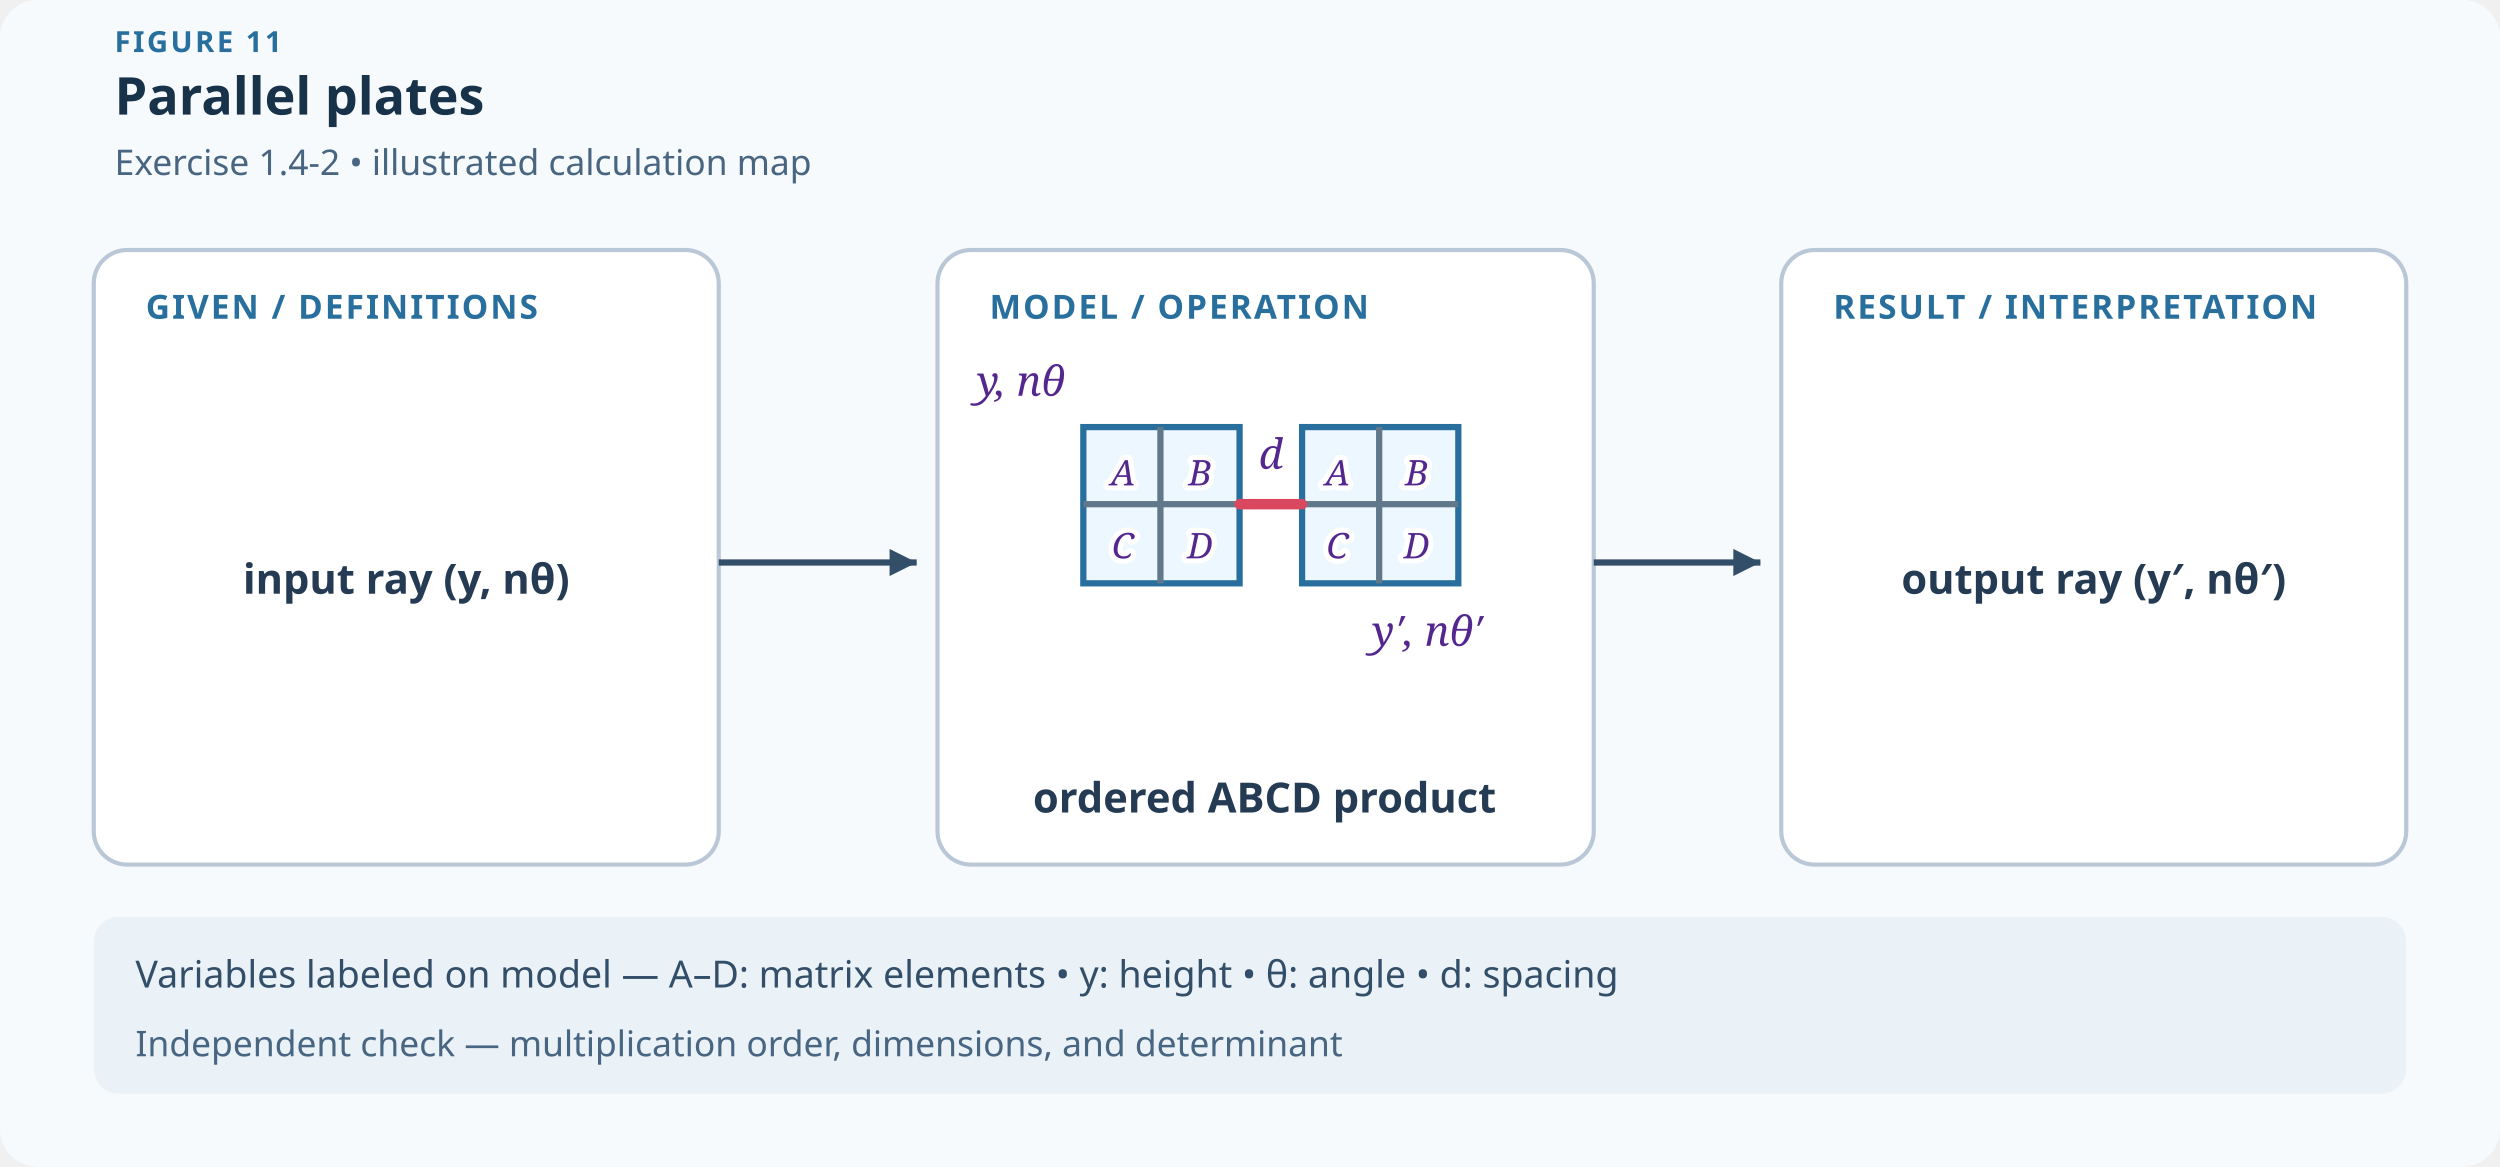
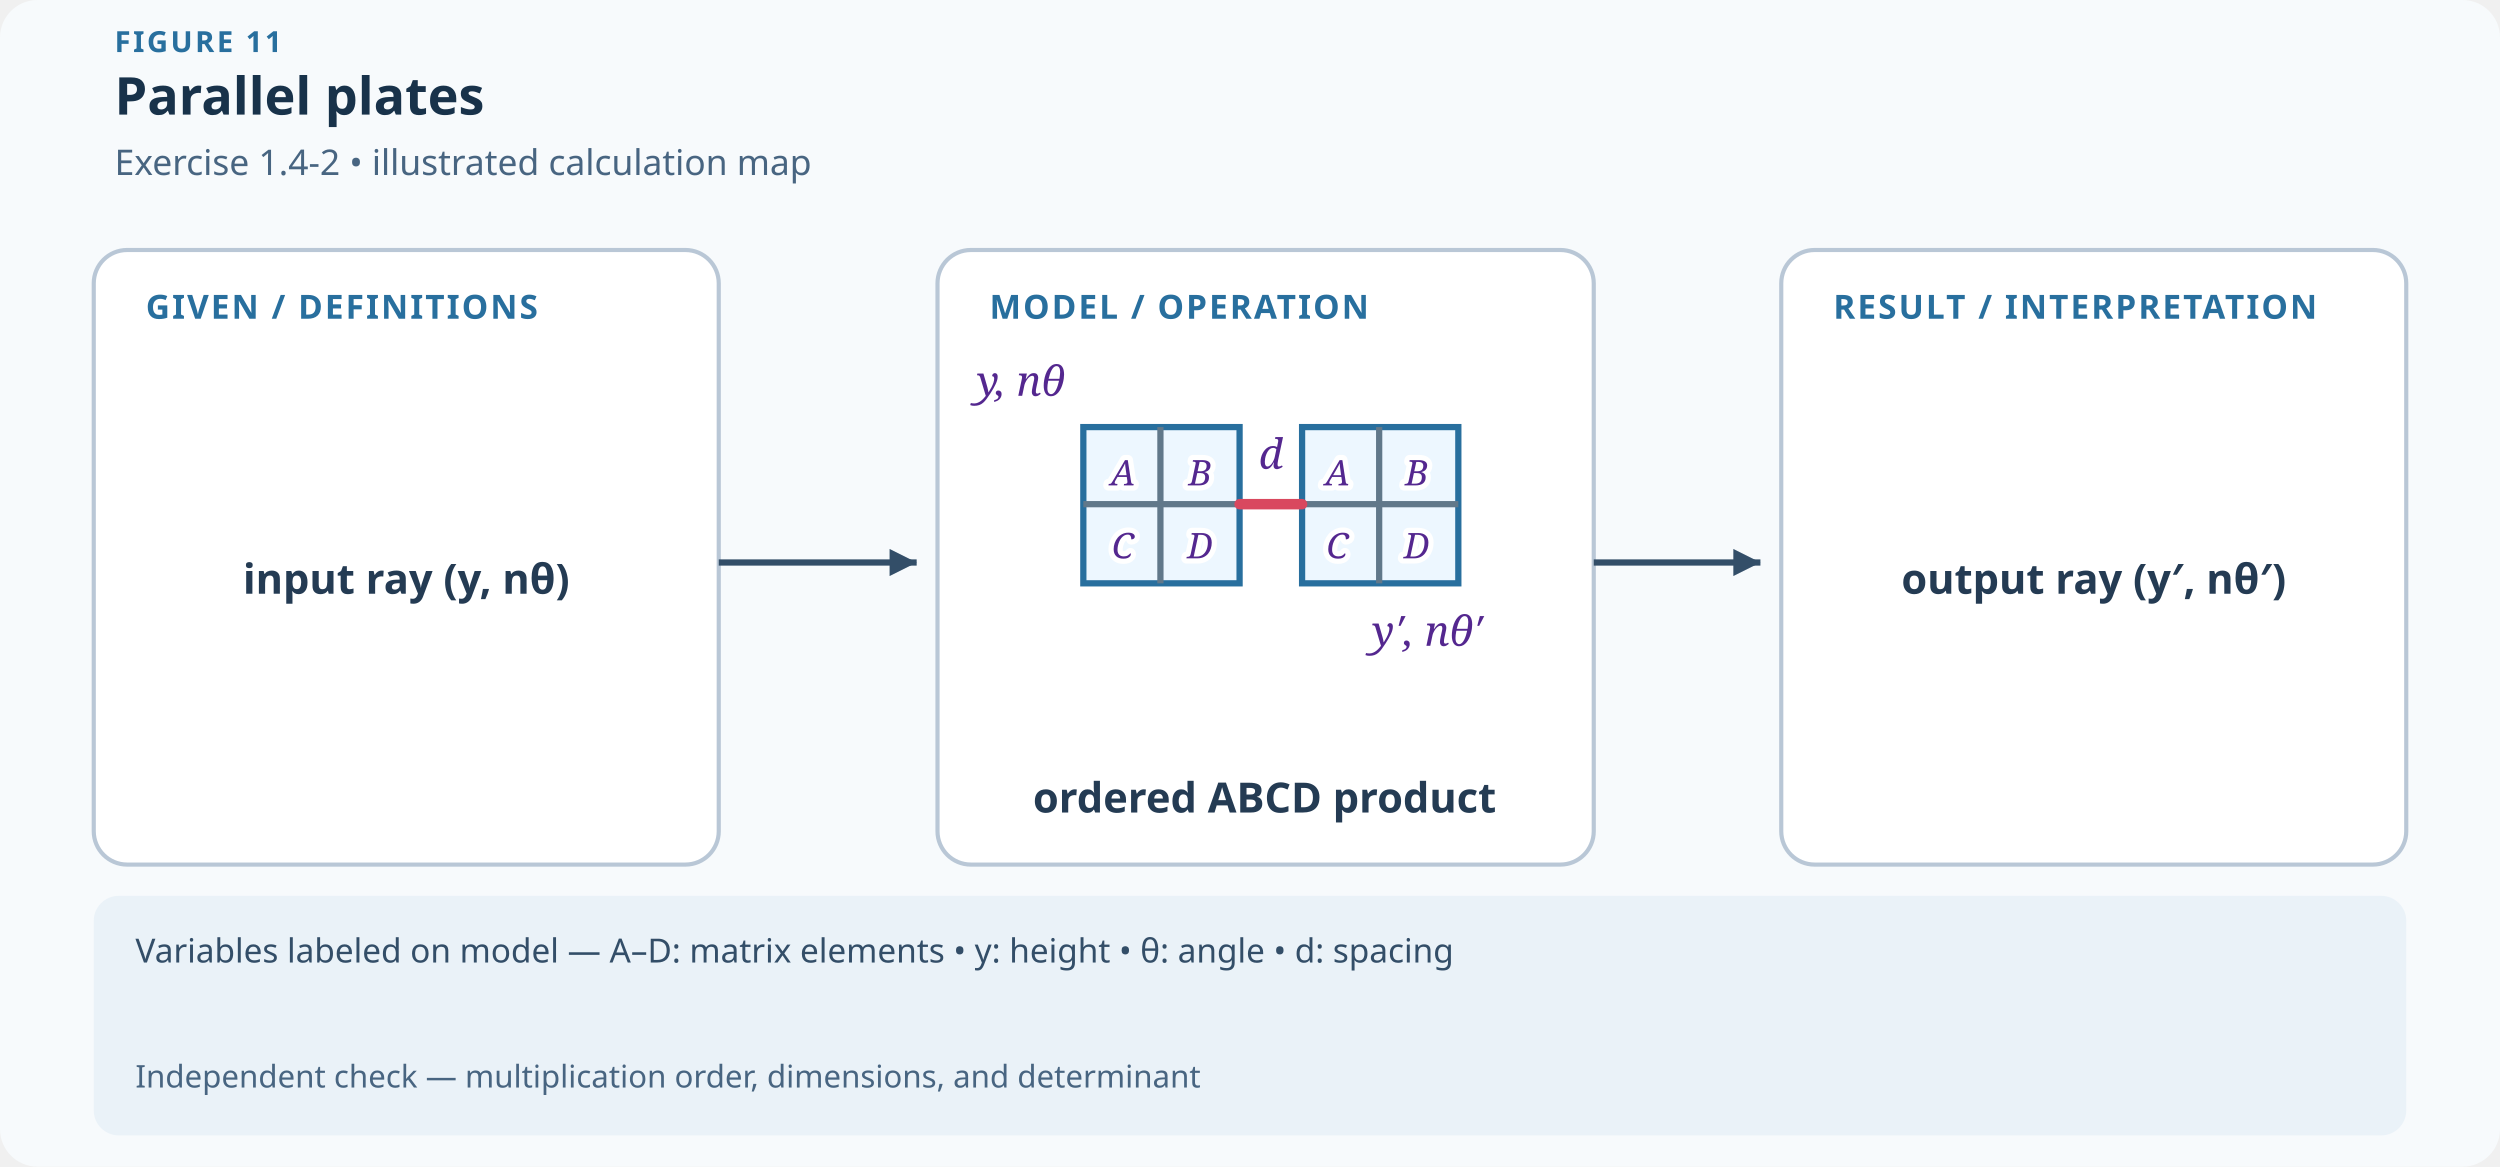
<svg xmlns="http://www.w3.org/2000/svg" width="1200" height="560" viewBox="0 0 1200 560" role="img" aria-labelledby="title desc" data-category="matrix" data-figure="11">
  <defs>
    <style>
-       .bg{fill:#f7fafc}.card{fill:#fff;stroke:#b9c7d6;stroke-width:2}.band{fill:#eaf2f8}.figureid{font:700 14px sans-serif;fill:#286f9e;letter-spacing:1.2px}.head{font:700 25px sans-serif;fill:#18324a}.sub{font:17px sans-serif;fill:#486581}.tag{font:700 16px sans-serif;fill:#286f9e;letter-spacing:1px}.label{font:700 20px sans-serif;fill:#243b53;text-anchor:middle}.legend{font:18px sans-serif;fill:#334e68}.check{font:17px sans-serif;fill:#486581}.accent{fill:none;stroke:#d9485f;stroke-width:5;stroke-linecap:round;stroke-linejoin:round}.accent2{fill:none;stroke:#8b5cf6;stroke-width:4;stroke-linecap:round;stroke-linejoin:round}.optic{fill:none;stroke:#286f9e;stroke-width:5}.thin{fill:none;stroke:#61788a;stroke-width:3}.axis{fill:none;stroke:#8295a5;stroke-width:2}.point{fill:#173f5f}.iconbox{fill:#edf7ff;stroke:#286f9e;stroke-width:3}.opticfill{fill:#286f9e}.layer1{fill:#d9ecff;stroke:#286f9e;stroke-width:2}.layer2{fill:#e7f7ee;stroke:#2b7a78;stroke-width:2}.icontext{font:italic 22px serif;fill:#6d28d9}.var{font:italic 20px serif;fill:#54278f;text-anchor:middle;paint-order:stroke;stroke:#fff;stroke-width:5px;stroke-linejoin:round}.smallvar{font-size:17px}.callout{fill:none;stroke:#54278f;stroke-width:2}.tick{fill:none;stroke:#54278f;stroke-width:2}.flow{stroke:#334e68;stroke-width:3;marker-end:url(#arrow)}
+       .bg{fill:#f7fafc}.card{fill:#fff;stroke:#b9c7d6;stroke-width:2}.band{fill:#eaf2f8}.figureid{font:700 14px sans-serif;fill:#286f9e;letter-spacing:1.2px}.head{font:700 25px sans-serif;fill:#18324a}.sub{font:17px sans-serif;fill:#486581}.tag{font:700 16px sans-serif;fill:#286f9e;letter-spacing:1px}.label{font:700 20px sans-serif;fill:#243b53;text-anchor:middle}.legend{font:16px sans-serif;fill:#334e68}.check{font:15px sans-serif;fill:#486581}.accent{fill:none;stroke:#d9485f;stroke-width:5;stroke-linecap:round;stroke-linejoin:round}.accent2{fill:none;stroke:#8b5cf6;stroke-width:4;stroke-linecap:round;stroke-linejoin:round}.optic{fill:none;stroke:#286f9e;stroke-width:5}.thin{fill:none;stroke:#61788a;stroke-width:3}.axis{fill:none;stroke:#8295a5;stroke-width:2}.point{fill:#173f5f}.iconbox{fill:#edf7ff;stroke:#286f9e;stroke-width:3}.opticfill{fill:#286f9e}.layer1{fill:#d9ecff;stroke:#286f9e;stroke-width:2}.layer2{fill:#e7f7ee;stroke:#2b7a78;stroke-width:2}.icontext{font:italic 22px serif;fill:#6d28d9}.var{font:italic 20px serif;fill:#54278f;text-anchor:middle;paint-order:stroke;stroke:#fff;stroke-width:5px;stroke-linejoin:round}.smallvar{font-size:17px}.annotation{font:14px sans-serif;fill:#486581;text-anchor:middle;paint-order:stroke;stroke:#fff;stroke-width:4px}.callout{fill:none;stroke:#54278f;stroke-width:2}.tick{fill:none;stroke:#54278f;stroke-width:2}.flow{stroke:#334e68;stroke-width:3;marker-end:url(#arrow)}
    </style>
    <marker id="arrow" markerUnits="userSpaceOnUse" markerWidth="13" markerHeight="13" refX="13" refY="6.5" orient="auto">
      <path d="M0,0 L13,6.5 L0,13 Z" fill="#334e68" />
    </marker>
  </defs>
  <rect class="bg" width="1200" height="560" rx="18" />
  <text class="figureid" x="55" y="25">FIGURE 11</text>
  <text class="head" x="55" y="55">Parallel plates</text>
  <text class="sub" x="55" y="84">Exercise 1.4-2 • illustrated calculation map</text>
  <rect class="card" x="45" y="120" width="300" height="295" rx="16" />
  <rect class="card" x="450" y="120" width="315" height="295" rx="16" />
  <rect class="card" x="855" y="120" width="300" height="295" rx="16" />
  <text class="tag" x="70" y="153">GIVEN / DEFINITIONS</text>
  <text class="tag" x="475" y="153">MODEL / OPERATION</text>
  <text class="tag" x="880" y="153">RESULT / INTERPRETATION</text>
  <text class="label" x="195">
    <tspan x="195" y="285">input ray (y, nθ)</tspan>
  </text>
  <text class="label" x="607">
    <tspan x="607" y="390">ordered ABCD product</tspan>
  </text>
  <text class="label" x="1005">
    <tspan x="1005" y="285">output ray (y′, nθ′)</tspan>
  </text>
  <line class="flow" x1="345" y1="270" x2="440" y2="270" />
  <line class="flow" x1="765" y1="270" x2="845" y2="270" />
  <rect class="iconbox" x="520" y="205" width="75" height="75" />
  <path class="thin" d="M557 205 V280 M520 242 H595" />
  <rect class="iconbox" x="625" y="205" width="75" height="75" />
  <path class="thin" d="M662 205 V280 M625 242 H700" />
  <path class="accent" d="M595 242 H625" />
  <g id="variable-labels">
    <text class="var smallvar" x="539" y="233">A</text>
    <text class="var smallvar" x="576" y="233">B</text>
    <text class="var smallvar" x="539" y="268">C</text>
    <text class="var smallvar" x="576" y="268">D</text>
    <text class="var smallvar" x="642" y="233">A</text>
    <text class="var smallvar" x="680" y="233">B</text>
    <text class="var smallvar" x="642" y="268">C</text>
    <text class="var smallvar" x="680" y="268">D</text>
    <text class="var" x="490" y="190">y, nθ</text>
    <text class="var" x="685" y="310">y′, nθ′</text>
    <text class="var" x="610" y="225">d</text>
  </g>
-   <rect class="band" x="45" y="440" width="1110" height="85" rx="12" />
-   <text class="legend" x="65" y="474">Variables labeled on model — A–D: matrix elements • y: height • θ: angle • d: spacing</text>
-   <text class="check" x="65" y="507">Independent check — multiplication order, dimensions, and determinant</text>
+   <rect class="band" x="45" y="430" width="1110" height="115" rx="12" />
+   <text class="legend" x="65">
+     <tspan x="65" y="462">Variables labeled on model — A–D: matrix elements • y: height • θ: angle • d: spacing</tspan>
+   </text>
+   <text class="check" x="65">
+     <tspan x="65" y="522">Independent check — multiplication order, dimensions, and determinant</tspan>
+   </text>
</svg>
